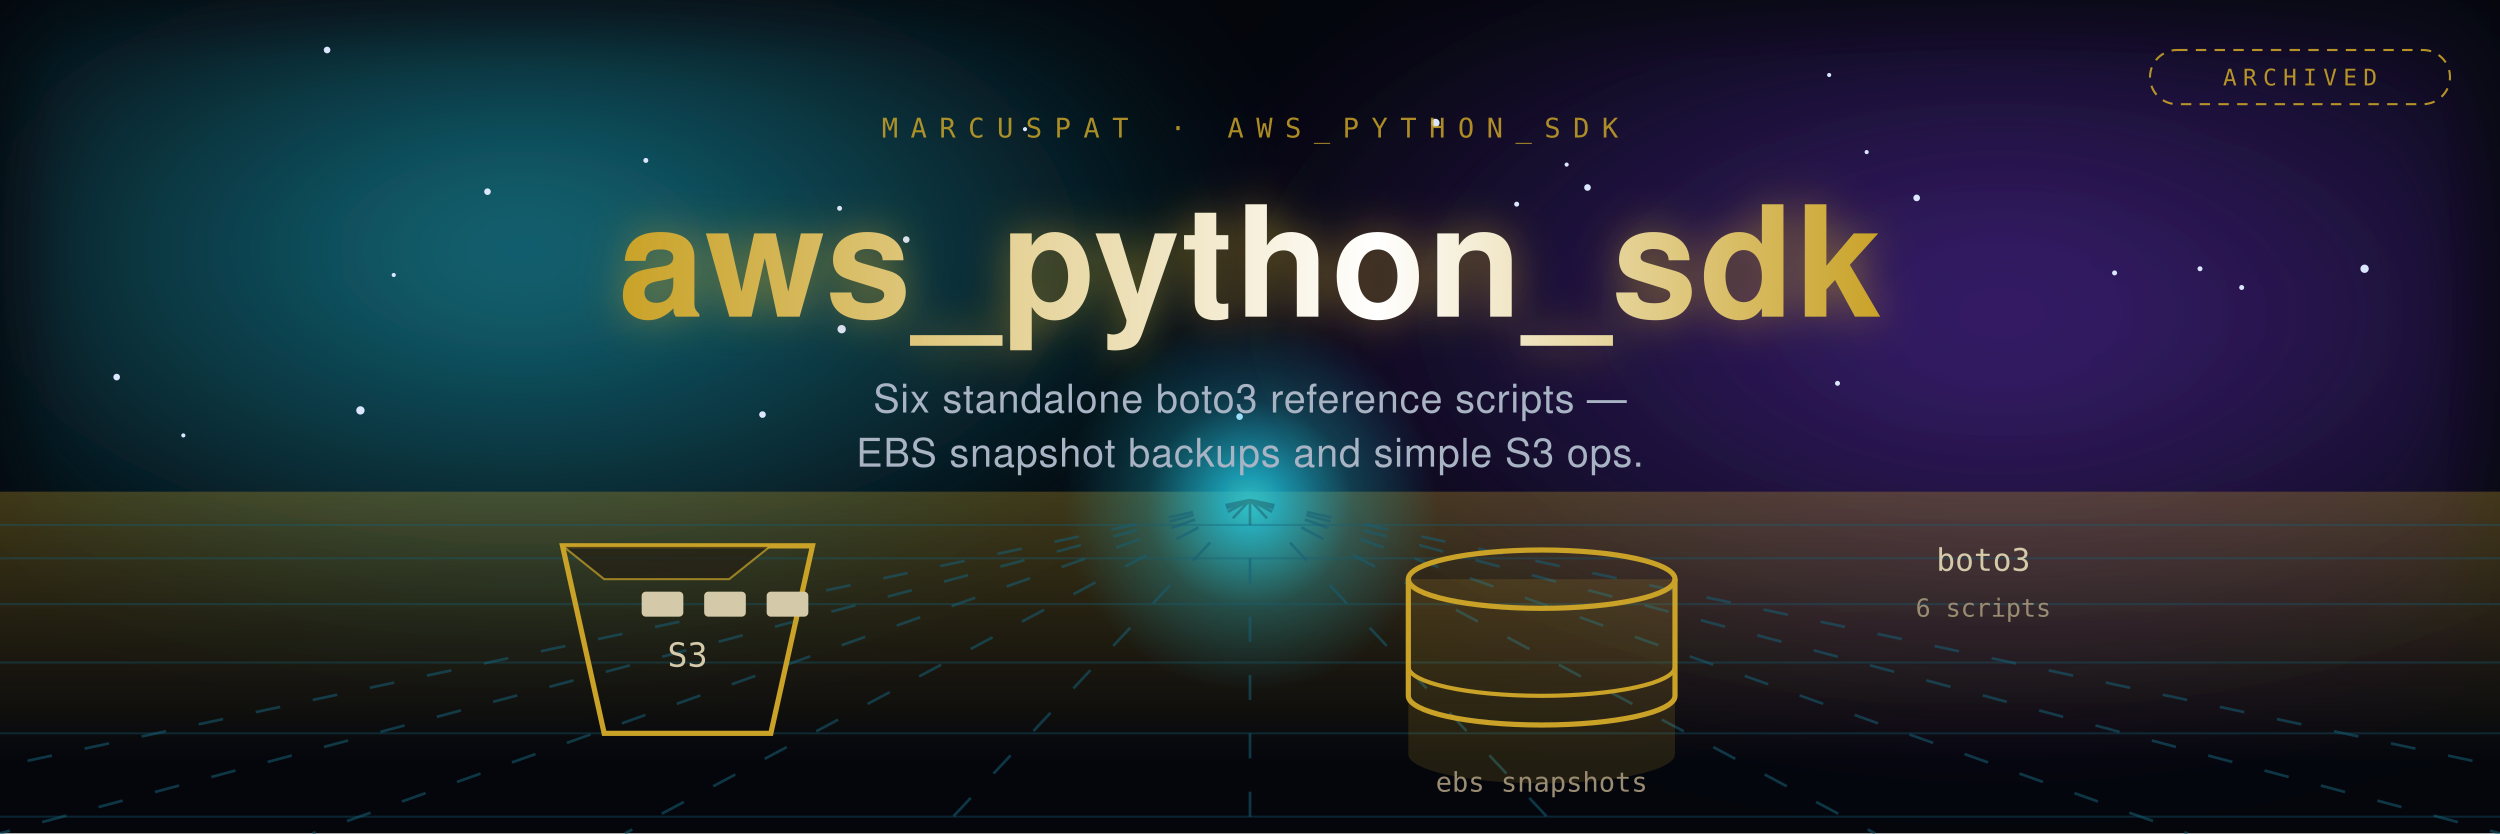
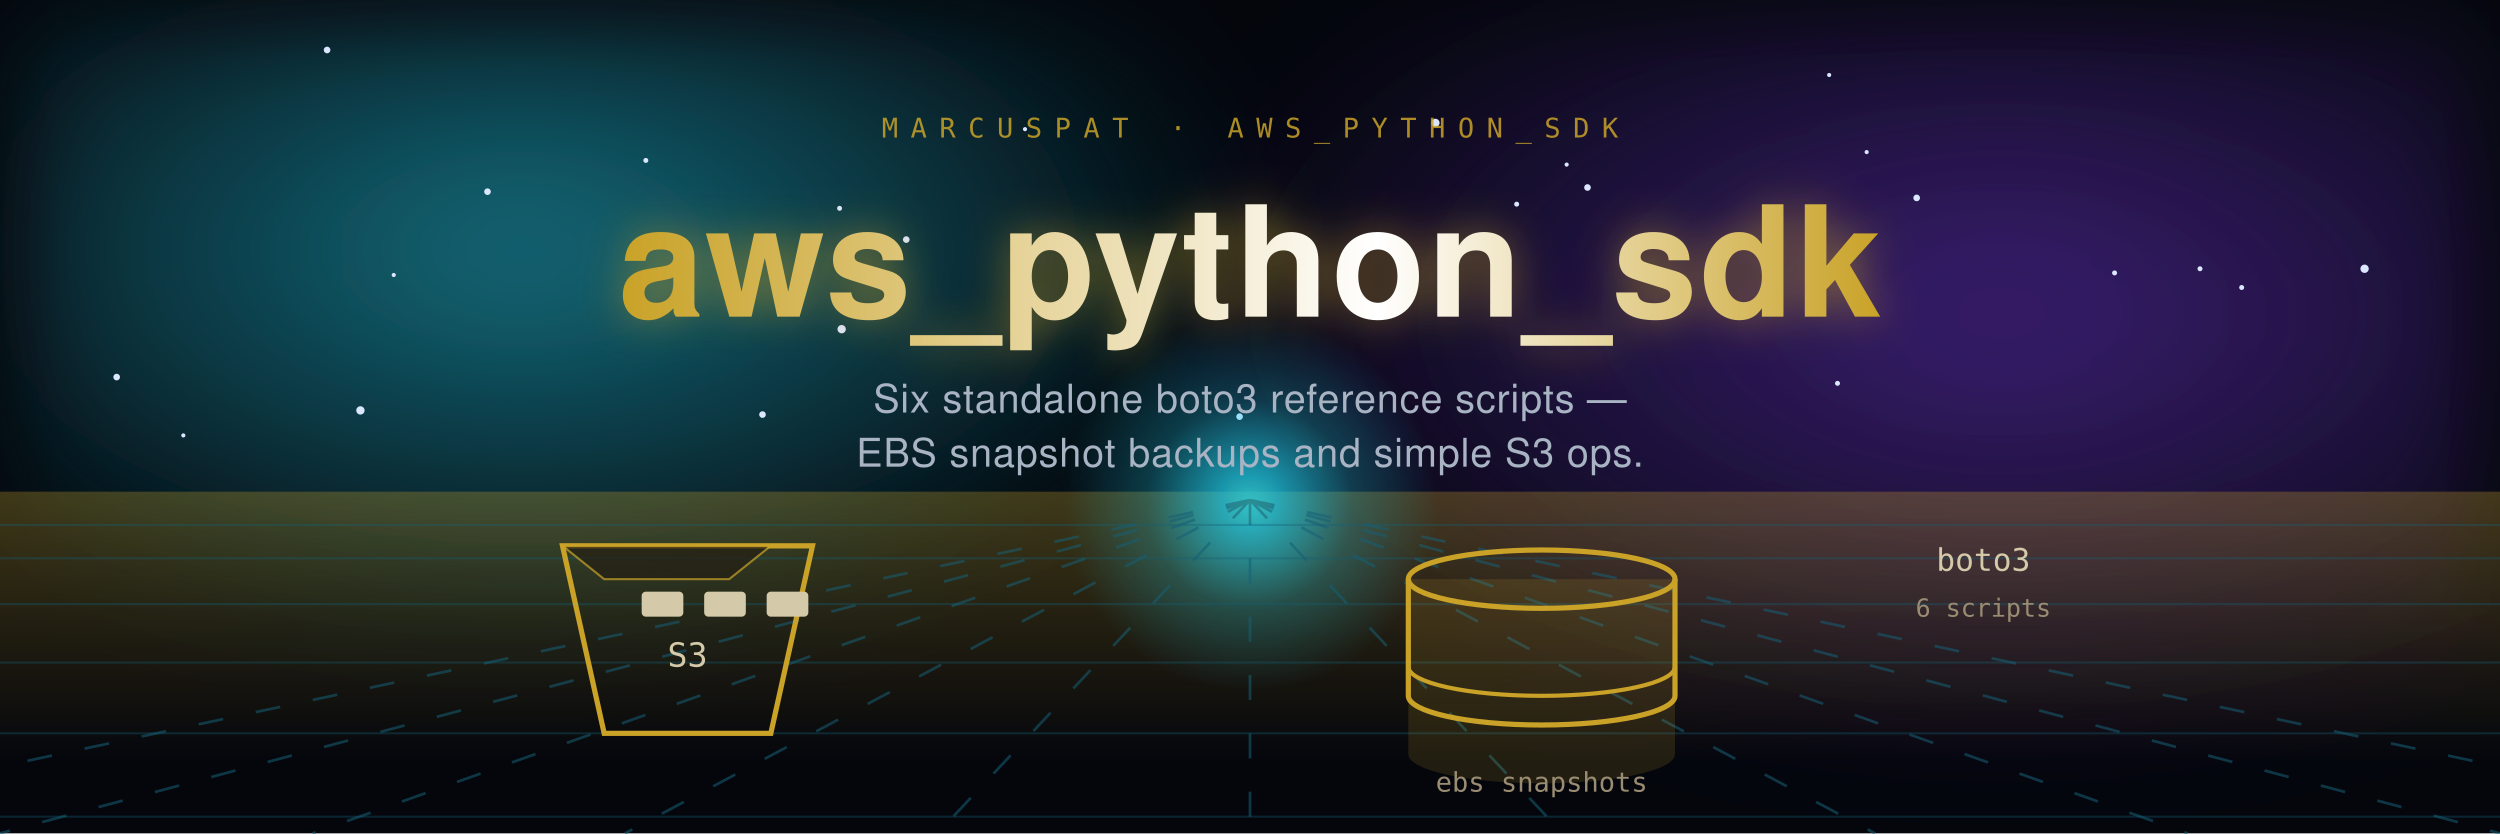
- <svg xmlns="http://www.w3.org/2000/svg" width="1200" height="400" viewBox="0 0 1200 400" role="img" aria-label="aws_python_sdk — aws_python_sdk">
+ <svg xmlns="http://www.w3.org/2000/svg" width="1200" height="400" viewBox="0 0 1200 400" role="img" aria-label="aws_python_sdk: Six standalone boto3 reference scripts —">
  <defs>
    <radialGradient id="aur1">
      <stop offset="0" stop-color="#22d3ee" stop-opacity="0.50" />
      <stop offset="1" stop-color="#22d3ee" stop-opacity="0" />
    </radialGradient>
    <radialGradient id="aur2">
      <stop offset="0" stop-color="#7c3aed" stop-opacity="0.45" />
      <stop offset="1" stop-color="#7c3aed" stop-opacity="0" />
    </radialGradient>
    <radialGradient id="orb">
      <stop offset="0" stop-color="#22d3ee" stop-opacity="0.9" />
      <stop offset="0.55" stop-color="#22d3ee" stop-opacity="0.25" />
      <stop offset="1" stop-color="#22d3ee" stop-opacity="0" />
    </radialGradient>
    <linearGradient id="tgrad" x1="0" x2="1">
      <stop offset="0" stop-color="#c9a227" />
      <stop offset="0.6" stop-color="#ffffff" />
      <stop offset="1" stop-color="#c9a227" />
    </linearGradient>
    <linearGradient id="beam" x1="0" x2="1">
      <stop offset="0" stop-color="#ffffff" stop-opacity="0" />
      <stop offset="0.5" stop-color="#ffffff" stop-opacity="0.45" />
      <stop offset="1" stop-color="#ffffff" stop-opacity="0" />
    </linearGradient>
    <linearGradient id="hglow" x1="0" x2="0" y1="0" y2="1">
      <stop offset="0" stop-color="#c9a227" stop-opacity="0.30" />
      <stop offset="1" stop-color="#c9a227" stop-opacity="0" />
    </linearGradient>
    <filter id="soft" x="-80%" y="-80%" width="260%" height="260%">
      <feGaussianBlur stdDeviation="30" />
    </filter>
    <filter id="glow" x="-80%" y="-80%" width="260%" height="260%">
      <feGaussianBlur stdDeviation="5" />
    </filter>
    <filter id="glow2" x="-80%" y="-80%" width="260%" height="260%">
      <feGaussianBlur stdDeviation="10" />
    </filter>
  </defs>
  <rect width="1200" height="400" fill="#04060c" />
  <ellipse cx="250" cy="120" rx="360" ry="190" fill="url(#aur1)" filter="url(#soft)">
    <animateTransform attributeName="transform" type="translate" values="0 0; 70 24; -40 12; 0 0" dur="26s" repeatCount="indefinite" />
  </ellipse>
  <ellipse cx="960" cy="150" rx="400" ry="210" fill="url(#aur2)" filter="url(#soft)">
    <animateTransform attributeName="transform" type="translate" values="0 0; -60 18; 34 -12; 0 0" dur="32s" repeatCount="indefinite" />
  </ellipse>
  <g>
    <circle cx="878" cy="36" r="1" fill="#dbe7ff">
      <animate attributeName="opacity" values="0.08;0.85;0.08" dur="4.37s" begin="-2.41s" repeatCount="indefinite" />
    </circle>
    <circle cx="88" cy="209" r="1" fill="#dbe7ff">
      <animate attributeName="opacity" values="0.08;0.85;0.08" dur="3.56s" begin="-1.63s" repeatCount="indefinite" />
    </circle>
    <circle cx="882" cy="184" r="1.2" fill="#dbe7ff">
      <animate attributeName="opacity" values="0.08;0.85;0.08" dur="2.93s" begin="-0.60s" repeatCount="indefinite" />
    </circle>
    <circle cx="920" cy="95" r="1.6" fill="#dbe7ff">
      <animate attributeName="opacity" values="0.08;0.85;0.08" dur="4.08s" begin="-1.04s" repeatCount="indefinite" />
    </circle>
    <circle cx="1015" cy="131" r="1.2" fill="#dbe7ff">
      <animate attributeName="opacity" values="0.08;0.85;0.08" dur="2.47s" begin="-2.02s" repeatCount="indefinite" />
    </circle>
    <circle cx="366" cy="199" r="1.6" fill="#dbe7ff">
      <animate attributeName="opacity" values="0.08;0.85;0.08" dur="4.26s" begin="-0.26s" repeatCount="indefinite" />
    </circle>
    <circle cx="234" cy="92" r="1.6" fill="#dbe7ff">
      <animate attributeName="opacity" values="0.08;0.85;0.08" dur="3.68s" begin="-0.98s" repeatCount="indefinite" />
    </circle>
    <circle cx="404" cy="158" r="2" fill="#dbe7ff">
      <animate attributeName="opacity" values="0.08;0.85;0.08" dur="2.95s" begin="-1.31s" repeatCount="indefinite" />
    </circle>
    <circle cx="310" cy="77" r="1.2" fill="#dbe7ff">
      <animate attributeName="opacity" values="0.08;0.85;0.08" dur="2.86s" begin="-3.54s" repeatCount="indefinite" />
    </circle>
    <circle cx="752" cy="79" r="1" fill="#dbe7ff">
      <animate attributeName="opacity" values="0.08;0.85;0.08" dur="4.19s" begin="-2.48s" repeatCount="indefinite" />
    </circle>
    <circle cx="658" cy="149" r="1.6" fill="#dbe7ff">
      <animate attributeName="opacity" values="0.08;0.85;0.08" dur="3.73s" begin="-3.63s" repeatCount="indefinite" />
    </circle>
    <circle cx="403" cy="100" r="1.2" fill="#dbe7ff">
      <animate attributeName="opacity" values="0.08;0.85;0.08" dur="2.68s" begin="-3.92s" repeatCount="indefinite" />
    </circle>
    <circle cx="492" cy="62" r="1" fill="#dbe7ff">
      <animate attributeName="opacity" values="0.08;0.85;0.08" dur="2.30s" begin="-3.92s" repeatCount="indefinite" />
    </circle>
    <circle cx="157" cy="24" r="1.6" fill="#dbe7ff">
      <animate attributeName="opacity" values="0.08;0.85;0.08" dur="2.54s" begin="-4.35s" repeatCount="indefinite" />
    </circle>
    <circle cx="189" cy="132" r="1" fill="#dbe7ff">
      <animate attributeName="opacity" values="0.08;0.85;0.08" dur="2.65s" begin="-3.11s" repeatCount="indefinite" />
    </circle>
    <circle cx="595" cy="200" r="1.6" fill="#dbe7ff">
      <animate attributeName="opacity" values="0.08;0.85;0.08" dur="2.56s" begin="-2.20s" repeatCount="indefinite" />
    </circle>
    <circle cx="1076" cy="138" r="1.2" fill="#dbe7ff">
      <animate attributeName="opacity" values="0.08;0.85;0.08" dur="3.96s" begin="-3.73s" repeatCount="indefinite" />
    </circle>
    <circle cx="435" cy="115" r="1.6" fill="#dbe7ff">
      <animate attributeName="opacity" values="0.08;0.85;0.08" dur="3.49s" begin="-1.70s" repeatCount="indefinite" />
    </circle>
    <circle cx="56" cy="181" r="1.6" fill="#dbe7ff">
      <animate attributeName="opacity" values="0.08;0.85;0.08" dur="2.84s" begin="-2.18s" repeatCount="indefinite" />
    </circle>
    <circle cx="728" cy="98" r="1.2" fill="#dbe7ff">
      <animate attributeName="opacity" values="0.08;0.85;0.08" dur="3.38s" begin="-2.30s" repeatCount="indefinite" />
    </circle>
    <circle cx="689" cy="59" r="2" fill="#dbe7ff">
      <animate attributeName="opacity" values="0.08;0.85;0.08" dur="4.35s" begin="-4.54s" repeatCount="indefinite" />
    </circle>
    <circle cx="173" cy="197" r="2" fill="#dbe7ff">
      <animate attributeName="opacity" values="0.08;0.85;0.08" dur="4.22s" begin="-0.76s" repeatCount="indefinite" />
    </circle>
    <circle cx="762" cy="90" r="1.6" fill="#dbe7ff">
      <animate attributeName="opacity" values="0.08;0.85;0.08" dur="3.71s" begin="-2.09s" repeatCount="indefinite" />
    </circle>
    <circle cx="1135" cy="129" r="2" fill="#dbe7ff">
      <animate attributeName="opacity" values="0.08;0.85;0.08" dur="3.03s" begin="-1.86s" repeatCount="indefinite" />
    </circle>
    <circle cx="1056" cy="129" r="1.2" fill="#dbe7ff">
      <animate attributeName="opacity" values="0.08;0.85;0.08" dur="4.34s" begin="-3.55s" repeatCount="indefinite" />
    </circle>
    <circle cx="896" cy="73" r="1" fill="#dbe7ff">
      <animate attributeName="opacity" values="0.08;0.85;0.08" dur="2.76s" begin="-3.30s" repeatCount="indefinite" />
    </circle>
  </g>
  <rect x="0" y="236" width="1200" height="130" fill="url(#hglow)">
    <animate attributeName="opacity" values="0.45;0.9;0.45" dur="7s" repeatCount="indefinite" />
  </rect>
  <circle cx="600" cy="242" r="90" fill="url(#orb)">
    <animate attributeName="r" values="78;110;78" dur="6s" repeatCount="indefinite" />
  </circle>
  <path d="M600 240 L-150 400 M600 240 L0 400 M600 240 L150 400 M600 240 L300 400 M600 240 L450 400 M600 240 L600 400 M600 240 L750 400 M600 240 L900 400 M600 240 L1050 400 M600 240 L1200 400 M600 240 L1350 400" stroke="#155e75" stroke-width="1.3" opacity="0.55" fill="none" stroke-dasharray="12 16">
    <animate attributeName="stroke-dashoffset" values="0;-56" dur="0.9s" repeatCount="indefinite" />
  </path>
  <path d="M0 252 H1200 M0 268 H1200 M0 290 H1200 M0 318 H1200 M0 352 H1200 M0 392 H1200" stroke="#155e75" stroke-width="1" opacity="0.35" fill="none" />
  <circle cx="600" cy="241" r="4" fill="#c9a227" filter="url(#glow2)">
    <animate attributeName="opacity" values="0.6;1;0.6" dur="2.6s" repeatCount="indefinite" />
  </circle>
  <rect x="-260" y="-90" width="170" height="580" fill="url(#beam)" opacity="0.10" filter="url(#soft)" transform="rotate(14)">
    <animateTransform attributeName="transform" type="translate" additive="sum" values="-350 0;1750 0" dur="7s" repeatCount="indefinite" />
  </rect>
  <rect x="-260" y="-90" width="170" height="580" fill="url(#beam)" opacity="0.07" filter="url(#soft)" transform="rotate(14)">
    <animateTransform attributeName="transform" type="translate" additive="sum" values="-350 0;1750 0" dur="7s" begin="-3.4s" repeatCount="indefinite" />
  </rect>
  <text x="600" y="66" text-anchor="middle" font-family="ui-monospace,Menlo,Consolas,monospace" font-size="13" letter-spacing="6" fill="#c9a227" opacity="0.85">MARCUSPAT · AWS_PYTHON_SDK</text>
  <text x="600" y="152" text-anchor="middle" font-family="-apple-system,Segoe UI,Helvetica,Arial,sans-serif" font-size="74" font-weight="800" letter-spacing="1" fill="#c9a227" opacity="0.55" filter="url(#glow2)">aws_python_sdk</text>
  <text x="600" y="152" text-anchor="middle" font-family="-apple-system,Segoe UI,Helvetica,Arial,sans-serif" font-size="74" font-weight="800" letter-spacing="1" fill="url(#tgrad)">aws_python_sdk</text>
  <text x="600" y="198" text-anchor="middle" font-family="-apple-system,Segoe UI,Helvetica,Arial,sans-serif" font-size="19" letter-spacing="0.4" fill="#a8b3c4">Six standalone boto3 reference scripts —</text>
  <text x="600" y="224" text-anchor="middle" font-family="-apple-system,Segoe UI,Helvetica,Arial,sans-serif" font-size="19" letter-spacing="0.4" fill="#a8b3c4">EBS snapshot backups and simple S3 ops.</text>
-   <g opacity="0.9">
-     <rect x="1032" y="24" width="144" height="26" rx="13" fill="none" stroke="#c9a227" stroke-dasharray="5 4">
-       <animate attributeName="stroke-dashoffset" values="0;-18" dur="2.4s" repeatCount="indefinite" />
-     </rect>
-     <text x="1104" y="41" text-anchor="middle" font-family="ui-monospace,Menlo,Consolas,monospace" font-size="11" letter-spacing="3" fill="#c9a227">ARCHIVED</text>
-   </g>
  <g transform="translate(600,308)">
    <path d="M-330 -46 L-210 -46 L-230 44 L-310 44 Z" fill="none" stroke="#c9a227" stroke-width="2.5" />
    <path d="M-330 -46 L-230 -46 L-250 -30 L-310 -30 Z" fill="#241e12" stroke="#c9a227" opacity="0.7" />
    <text x="-270" y="12" font-family="ui-monospace,Menlo,Consolas,monospace" font-size="16" fill="#d4c9a8" text-anchor="middle">S3</text>
    <g fill="#d4c9a8">
      <rect x="-292" y="-24" width="20" height="12" rx="2">
        <animate attributeName="y" values="-78;-24" dur="1.6s" repeatCount="indefinite" />
        <animate attributeName="opacity" values="1;1;0" keyTimes="0;0.9;1" dur="1.6s" repeatCount="indefinite" />
      </rect>
      <rect x="-262" y="-24" width="20" height="12" rx="2">
        <animate attributeName="y" values="-78;-24" dur="1.6s" begin="-0.55s" repeatCount="indefinite" />
        <animate attributeName="opacity" values="1;1;0" keyTimes="0;0.9;1" dur="1.6s" begin="-0.55s" repeatCount="indefinite" />
      </rect>
      <rect x="-232" y="-24" width="20" height="12" rx="2">
        <animate attributeName="y" values="-78;-24" dur="1.6s" begin="-1.1s" repeatCount="indefinite" />
        <animate attributeName="opacity" values="1;1;0" keyTimes="0;0.9;1" dur="1.6s" begin="-1.1s" repeatCount="indefinite" />
      </rect>
    </g>
    <g transform="translate(140,0)">
      <ellipse cx="0" cy="-30" rx="64" ry="14" fill="none" stroke="#c9a227" stroke-width="2.5" />
      <path d="M-64 -30 v56 a64 14 0 0 0 128 0 v-56" fill="none" stroke="#c9a227" stroke-width="2.5" />
      <path d="M-64 12 a64 14 0 0 0 128 0" fill="none" stroke="#c9a227" stroke-width="2" />
      <path d="M-64 -30 v84 a64 14 0 0 0 128 0 v-84" fill="#c9a227" opacity="0.15">
        <animate attributeName="d" values="M-64 -30 v20 a64 14 0 0 0 128 0 v-20;M-64 -30 v84 a64 14 0 0 0 128 0 v-84;M-64 -30 v20 a64 14 0 0 0 128 0 v-20" dur="4s" repeatCount="indefinite" />
      </path>
      <text x="0" y="72" font-family="ui-monospace,Menlo,Consolas,monospace" font-size="13" fill="#9a8c72" text-anchor="middle">ebs snapshots</text>
    </g>
    <text x="352" y="-34" font-family="ui-monospace,Menlo,Consolas,monospace" font-size="15" fill="#d4c9a8" text-anchor="middle">boto3</text>
    <text x="352" y="-12" font-family="ui-monospace,Menlo,Consolas,monospace" font-size="12" fill="#9a8c72" text-anchor="middle">6 scripts</text>
  </g>
</svg>
